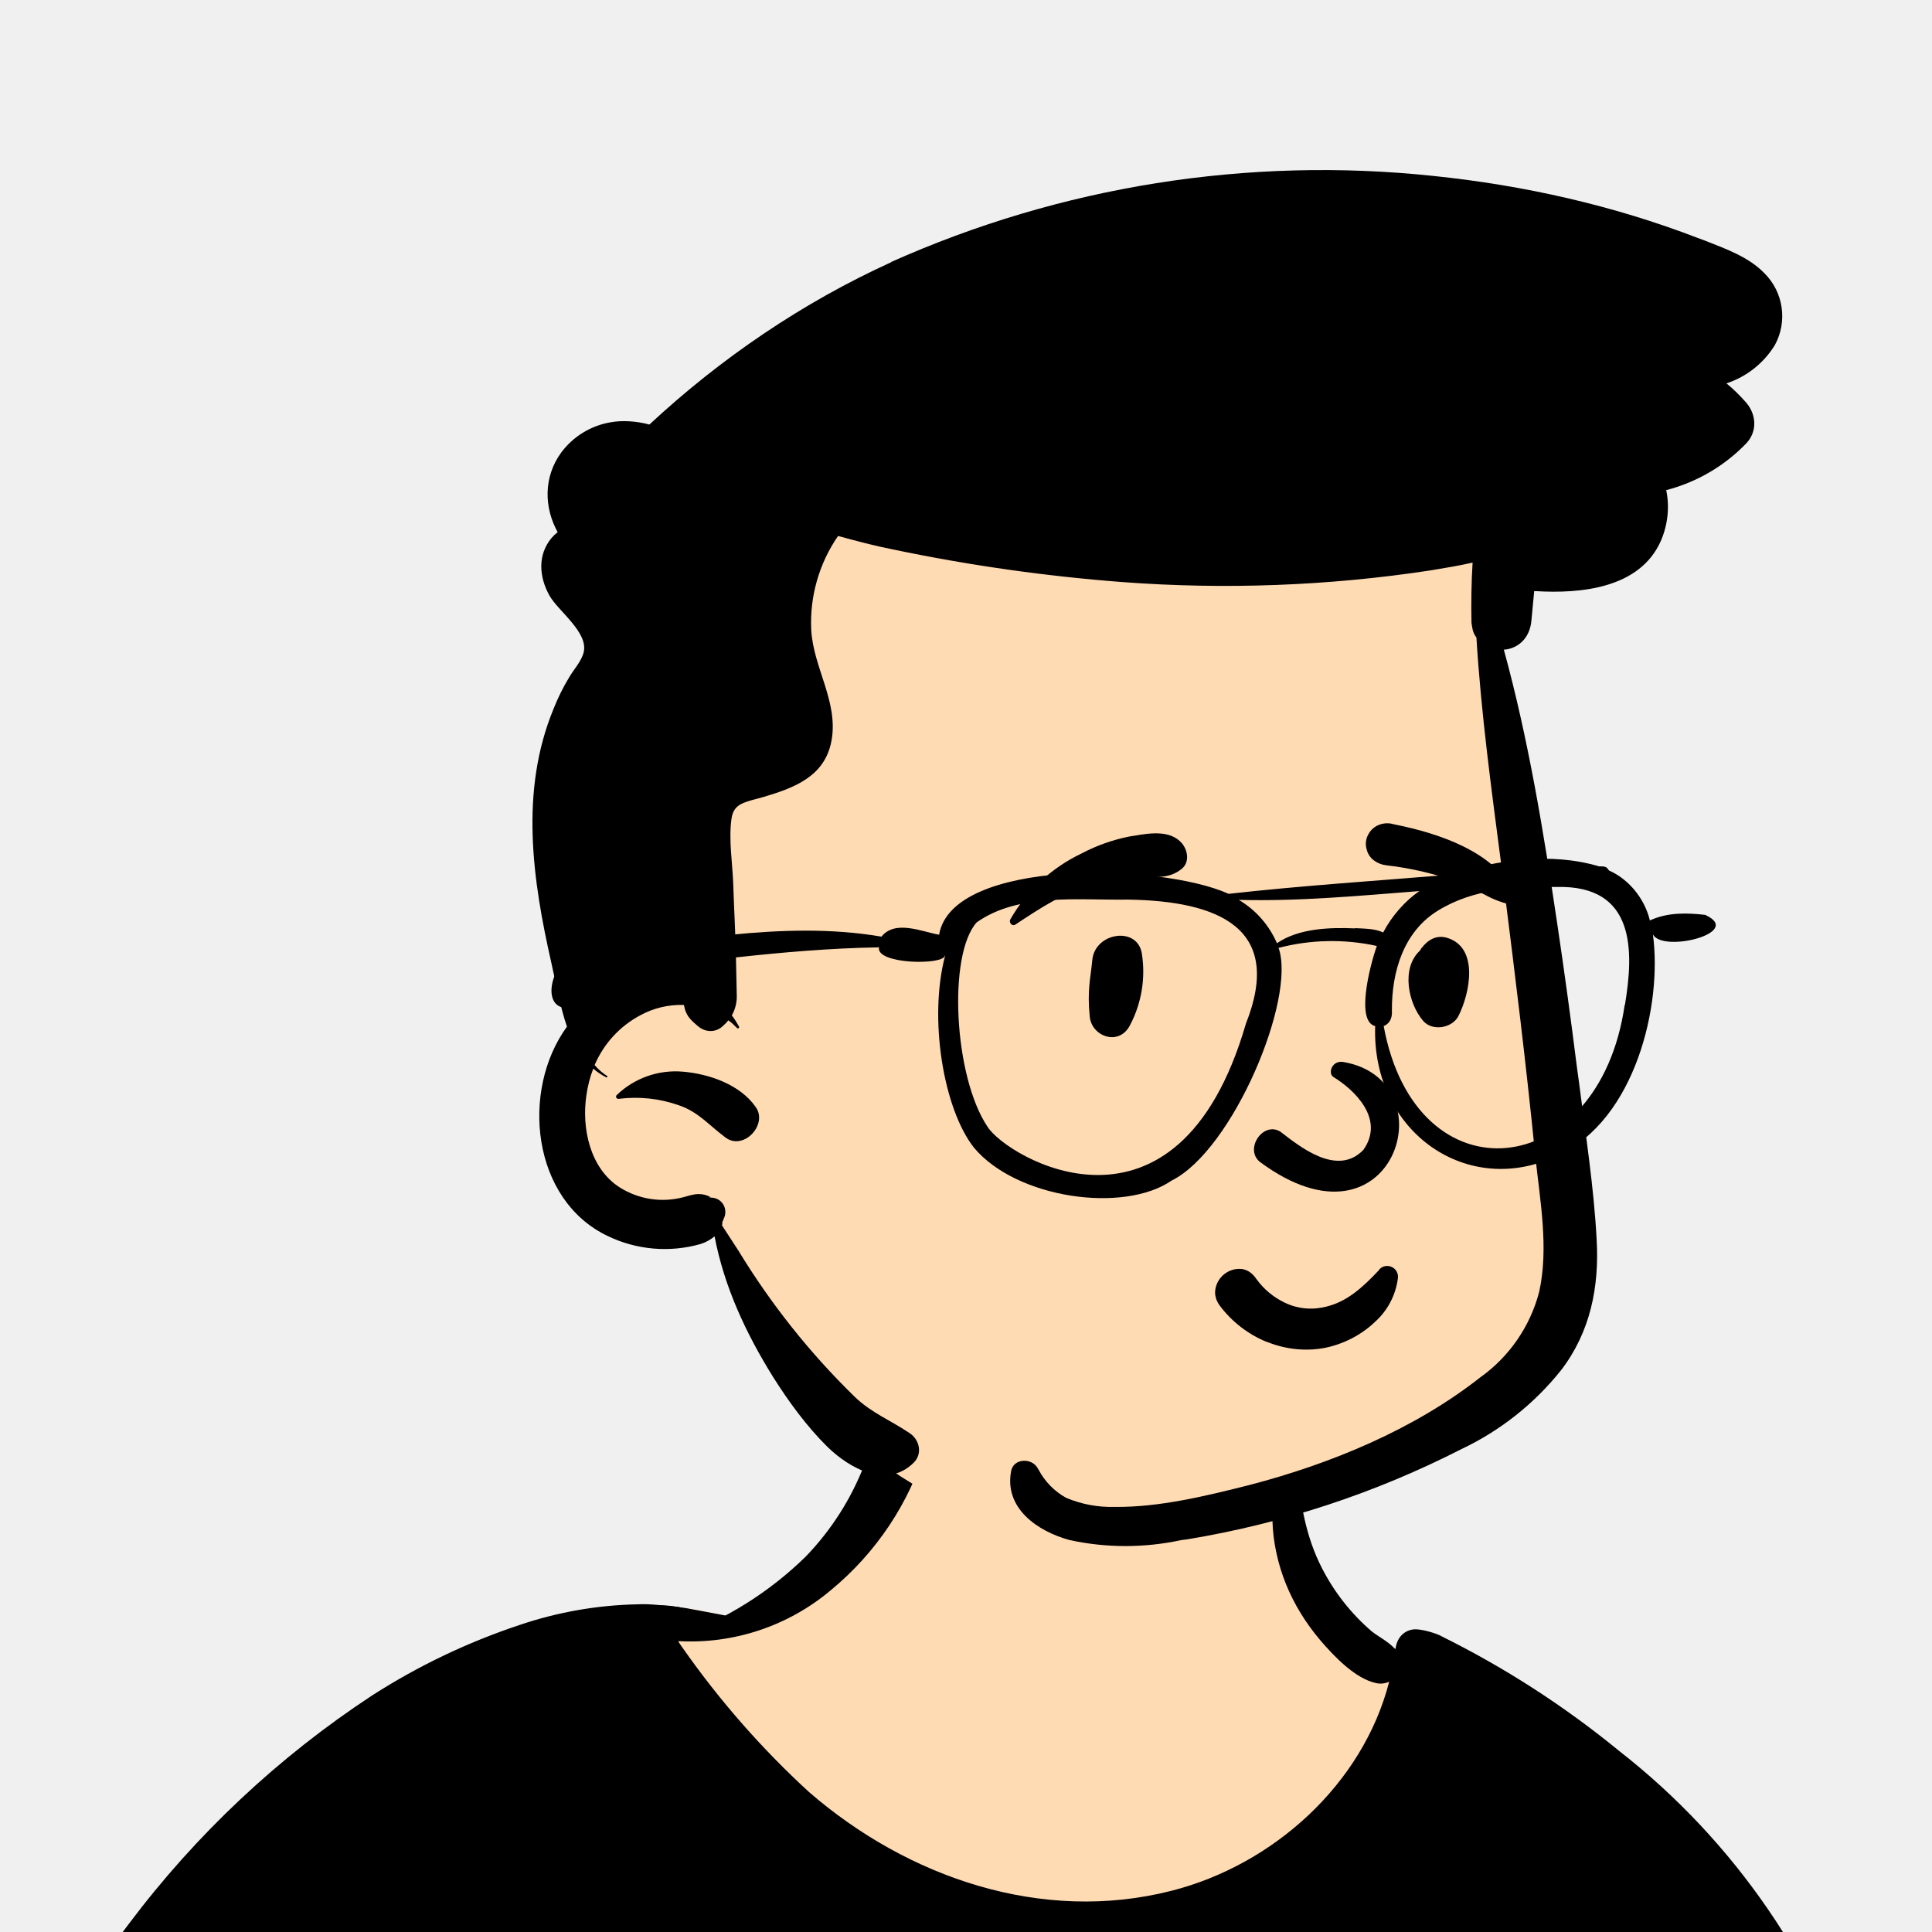
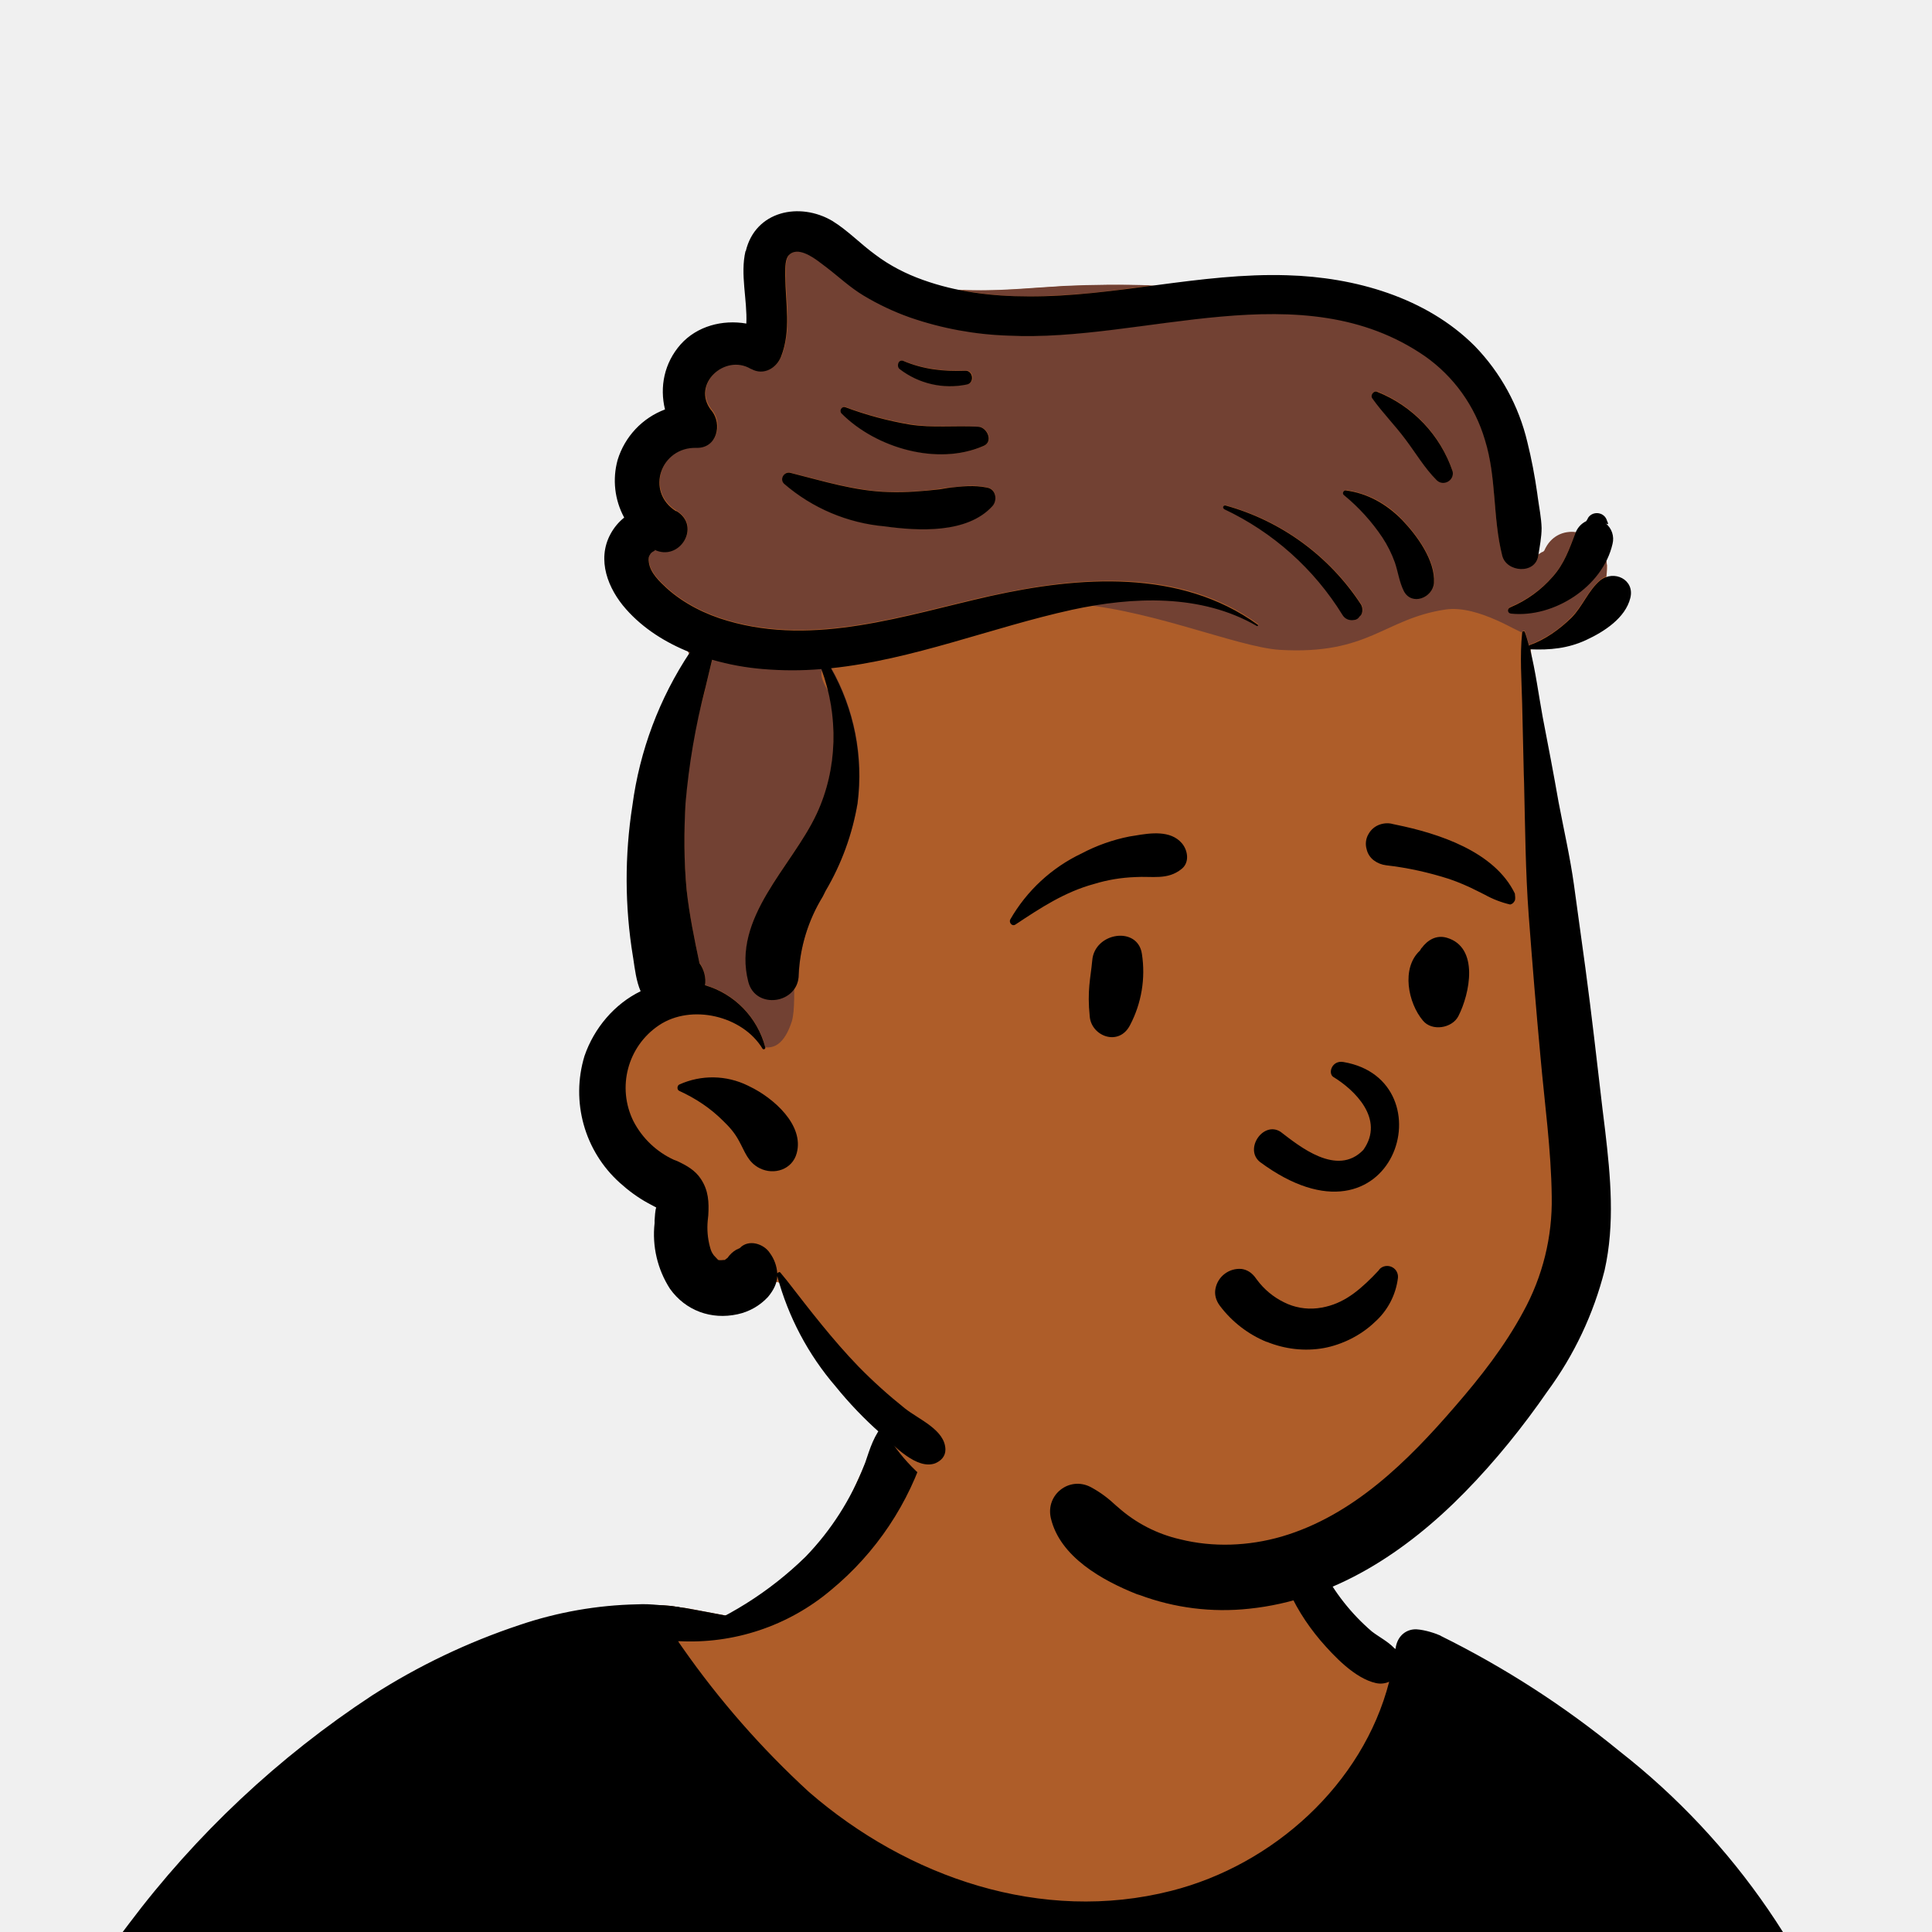
<svg xmlns="http://www.w3.org/2000/svg" viewBox="0 0 704 704" fill="none" shape-rendering="auto">
  <mask id="peep-03-mask">
    <rect width="704" height="704" rx="0" ry="0" x="0" y="0" fill="#fff" />
  </mask>
  <g mask="url(#peep-03-mask)">
    <g fill-rule="evenodd" clip-rule="evenodd">
-       <path d="M705.3 1074a2351.1 2351.1 0 0 1-15.6-101c-1-7.7-2.5-16.4 2.7-22 7.3-8 14-14.8 14.8-26.2.8-10.7-2.8-22.4-5-32.8a809.4 809.4 0 0 0-17.3-64.7c-6.6-21.7-13.9-43.2-21.3-64.6-6.9-20-13.5-40.3-22.5-59.5-17-36.5-46-63.5-81.6-81.6-9-4.5-27-20.5-36.3-24-8.5-3.4-8.5 6.3-16.9 2.6-6.7-2.9-13-6.7-16.7-13.2-4-7-14.3-16.9-15.9-25-3.3-17.4.3-32.2-12-45.3a90 90 0 0 0-41.1-23.8c-33.7-9.3-78.5-2.8-98.8 28.5-9.7 14.9-13 33-26.2 45.1-11.4 10.7-8.8 18-23.6 23.4-.9.3-23.6-4.5-24.4-4.2-16.2-3.5-31.7 6.2-46.5 11.8a325.4 325.4 0 0 0-63 32.3 399.2 399.2 0 0 0-102.3 98.5 482.5 482.5 0 0 0-76.4 161c-1.7 6.4-3.5 13-1.5 19.4 1.7 5.3 5.4 9.2 9.8 12.4 6 4.3 18 7 17.7 15.7-.1 6.6-2.4 13.5-3.5 20-1.3 7.7-2.3 15.5-3.4 23.2-4.8 35.4-8.6 71-10.3 106.6a920 920 0 0 0-.5 106c.1 2.3.8 4.5 2 6.2-1 .4-1.2 2.4.1 2.7l2.7.5a12 12 0 0 0 7 2.4l5.5.2c19.3 4 38.6 7.9 58.1 10.8 23.8 3.5 47.6 6.3 71.5 8.7 49.2 4.8 98 3.2 147.1.6a1877 1877 0 0 1 147.4-2c49.2 1.4 98.4 3.5 147.6 4.4 55 1 110-.5 164.8-5 7.5-.5 12.2-6.5 10.7-14-8.9-44.7-19-89.1-27-134Z" fill="#ffdbb4" />
+       <path d="M705.3 1074a2351.1 2351.1 0 0 1-15.6-101c-1-7.7-2.5-16.4 2.7-22 7.3-8 14-14.8 14.8-26.2.8-10.7-2.8-22.4-5-32.8a809.4 809.4 0 0 0-17.3-64.7c-6.6-21.7-13.9-43.2-21.3-64.6-6.9-20-13.5-40.3-22.5-59.5-17-36.5-46-63.5-81.6-81.6-9-4.5-27-20.5-36.3-24-8.5-3.4-8.5 6.3-16.9 2.6-6.7-2.9-13-6.7-16.7-13.2-4-7-14.3-16.9-15.9-25-3.3-17.4.3-32.2-12-45.3a90 90 0 0 0-41.1-23.8c-33.7-9.3-78.5-2.8-98.8 28.5-9.7 14.9-13 33-26.2 45.1-11.4 10.7-8.8 18-23.6 23.4-.9.3-23.6-4.5-24.4-4.2-16.2-3.5-31.7 6.2-46.5 11.8a325.4 325.4 0 0 0-63 32.3 399.2 399.2 0 0 0-102.3 98.5 482.5 482.5 0 0 0-76.4 161c-1.7 6.4-3.5 13-1.5 19.4 1.7 5.3 5.4 9.2 9.8 12.4 6 4.3 18 7 17.7 15.7-.1 6.6-2.4 13.5-3.5 20-1.3 7.7-2.3 15.5-3.4 23.2-4.8 35.4-8.6 71-10.3 106.6a920 920 0 0 0-.5 106c.1 2.3.8 4.5 2 6.2-1 .4-1.2 2.4.1 2.7l2.7.5a12 12 0 0 0 7 2.4l5.5.2c19.3 4 38.6 7.9 58.1 10.8 23.8 3.5 47.6 6.3 71.5 8.7 49.2 4.8 98 3.2 147.1.6a1877 1877 0 0 1 147.4-2c49.2 1.4 98.4 3.5 147.6 4.4 55 1 110-.5 164.8-5 7.5-.5 12.2-6.5 10.7-14-8.9-44.7-19-89.1-27-134Z" fill="#ae5d29" />
      <path d="m201 597.5 1.2-.4c14.5-5.7 29.6-14.8 45.4-11.4.5-.2 10.8 1.9 17.9 3.2l-6.7 7L247 598c40.7 67.1 88.8 100.7 144.3 100.7 55.5 0 97.7-33.6 126.4-100.7l4-1c.4 0 1 .2 1.5.4 9.3 3.6 27.4 19.6 36.3 24.1 35.6 18 64.5 45 81.6 81.6 8.7 18.6 15.2 38 21.8 57.5l.7 2c7.4 21.4 14.7 43 21.3 64.6 6.3 20.4 12 41 16.6 61.8l.7 2.9c2.2 10.4 5.8 22 5 32.8a29 29 0 0 1-3 10.7l-80.4 29 38.4 261.3c-35.1 1.5-70.3 2-105.5 1.3-49.2-.9-98.4-3-147.6-4.3-47.7-1.2-95.3-.7-143 1.7l-12 .6a946.3 946.3 0 0 1-139.5-1l-3.1-.3v-38.3l16.3-212.9-83-15.6-81.3-39.5a21.7 21.7 0 0 1-5.6-8.8c-1.9-6-.5-12 1-18l.5-1.3a492.8 492.8 0 0 1 76.4-161A399.3 399.3 0 0 1 138 629.7c19.8-13 40.9-23.9 63-32.3Z" fill="currentColor" />
      <path d="M232.2 584.6c5.1-.3 10.3.6 15.4 1 .4.1.6.8 0 .9-9 1.9-18 4.5-26.9 7.1l-3.8 1.2c-10 3-19.8 6-29.6 10-19.4 7.9-37.8 18.5-54.8 30.8C67.2 682.8 20 754.3-9.9 828.3a526 526 0 0 0-24.3 77c-.4 1.6-2 5.4-1 7 .7 1.3 3.6 2.1 5 2.9l4.5 2.3 25.2 12.9 2.3 1.1c38 18.6 78.4 34.4 121 35.5l.4-3.7a342 342 0 0 1 9.9-60c.3-1 1.6-.6 1.7.3 3 23.1 2 46.4 1 69.7-1.8 41-4.3 82.2-6.5 123.3-1.2 20.6-2.6 41-3.9 61.7-1.3 20.5-1.7 41.6-4.7 62-.6 4.6-6 7-10 6.6-4.4-.5-7.9-4.5-8-9 0-11.9 1.5-24 2.4-35.8l2.5-33.8c3.1-41.1 6.8-82.2 10.2-123.3a4771 4771 0 0 1 3.8-43.7C76.4 979.8 34.2 963-6.1 943.5c-.6 13.2-2 26.5-3.4 39.6-3.8 36.8-7.1 73.6-9.6 110.5a2254.2 2254.2 0 0 0-4.2 92.7l-.2 7c0 4.4-.5 8.5-4.3 11.7-3.7 3.3-8.9 3.5-12.6 0-5-4.6-4.2-10.9-4-17.1a1675.6 1675.6 0 0 1 1.8-47.2 1321 1321 0 0 1 10.5-109.5l2-14c3.5-26 7.5-52.7 15.5-77.9-3.1-1.5-6.2-3-9.3-4.7-5.5-2.7-11.2-5.4-16.6-8.4-4.2-2.5-7.9-5.8-9-10.8-1.4-5.5.6-11.5 2-16.9v-.4a502 502 0 0 1 26.6-80 523.2 523.2 0 0 1 67.8-117 353.8 353.8 0 0 1 88.7-83.3 239 239 0 0 1 53.8-25.7 142.6 142.6 0 0 1 42.8-7.5Zm90.1-66c6-6.5 18.1.2 15.2 8.8a108.2 108.2 0 0 1-34.7 52A79.4 79.4 0 0 1 247 598l1.7 2.4a321.1 321.1 0 0 0 46.1 52.6c36 31.2 84.8 48 132 36 37.1-9.4 69.8-38.8 79.4-76.2-1.3.6-3 .9-4.8.5-7.7-1.7-15.3-9.8-20.3-15.6-5.3-6.3-9.5-13-12.6-20.7-5.6-14-7.4-32.1.3-45.7 1-1.7 3-.7 3.3 1l.3 2.5c1.5 12.7 3.3 25 9.3 36.6a76 76 0 0 0 18.2 23.1c2.6 2 5.8 3.6 8.1 6l.5.4c.6-5 4.1-7.3 7.6-7.2 3.3.2 7.3 1.6 8.8 2.3l.1.1a341 341 0 0 1 65.1 42 259 259 0 0 1 88.4 129c7.5 25.3 11.8 51.4 16.3 77.4l2.8 16c4.2 23.9 8.9 48.4 18.4 70.7 2.5 5.7.6 11.1-5.5 13.4A1493 1493 0 0 1 688 953c3.7 16 6 32.5 8.7 48.5 6 34.1 13.2 68 19.4 102 3.2 17.5 6.1 35 9.3 52.3l4.7 25.2 2.4 13.6.1.7c.5 2.4 1 4.9.4 7.3-.8 2.7-2.9 4.6-4.8 6.6-1.6 1.6-3.8 1.6-5.7.7l-.7-.3c-3.4-1.6-6-3.2-7.3-7-.7-2.5-1-5.2-1.5-7.7a3535.6 3535.6 0 0 1-7.8-43.6l-1.6-9.1c-5.2-31.4-10.2-62.9-12.8-94.5-1-14-2.3-28.1-3.5-42.2l-.9-10.5c-1.1-13.3-2.5-27-2.7-40.5l-4.5 1.6L657 964c-5.5 2-12.5 6-18.4 5.2-2.9-.3-5-1.2-6.8-2.9 2 28.8 4.8 57.4 8.5 86a1965.7 1965.7 0 0 0 22 135c.6 3.2 1.4 6.4 1.9 9.6.5 3.7-.5 5.9-2.5 9-1.7 2.4-5 3.7-7.8 2-3.6-2.3-5.5-4.3-6.5-8.4-1-3.7-1.6-7.6-2.3-11.4a1654.2 1654.2 0 0 1-11.4-65.2c-7.8-52-12.7-104.4-15.2-156.8a1388 1388 0 0 1-1.4-77.8c0-13.3.5-26.6 1.4-39.9 1-13.4 3-26.5 4.8-39.8 0-.5.7-.5.7 0 .8 14.9 2.1 29.8 2.8 44.7.6 14.3.9 28.5 1.4 42.8.6 18.7 1.5 37.5 2.7 56.2a9.6 9.6 0 0 1 8.5-3.1c4.7-1 9.7-3.4 14.1-5l16.8-5.5 26.4-8.7a679 679 0 0 1-18-80.8l-2-12.3c-4-24.2-8.5-48.5-15.8-72a229.8 229.8 0 0 0-34.8-68.2 370.2 370.2 0 0 0-52.7-55.3C557 627 539.7 614 523 600c.1.9.2 2 0 3-3.5 25.9-17 50-35.8 67.9-37.7 36-93.6 43.4-142 26.5-46.7-16.3-88-55-102.6-102.8-.3-.8.8-1 1.3-.5l2.4 3.3c0-.4.2-.9.7-1a129 129 0 0 0 46.6-29.2 100.2 100.2 0 0 0 21.3-33.3l.4-1c1.7-5 3.2-10.2 7-14.2Z" fill="#000" />
    </g>
    <g transform="matrix(.99789 0 0 1 156 62)">
      <g fill-rule="evenodd" clip-rule="evenodd">
-         <path d="M385.4 173.2c-3.8-23.3 8.8-28.2 0-50.4-19.6-41.1-73-39.4-112-42.5-43.8-1.7-88 4-128.2 21.6-9.7 4.2-19 9-27.8 14.7-7.6 4.8-6.6 14-1.8 19C80.8 185 100.7 251.2 73 303.2c-5.1 9.3-12 17.6-16.4 27.3-6.8 14.7-7.2 35.7 8.2 45.5 21.7 11.6 33.8-11.4 44.4 22 53.2 116.5 160.2 123 261.8 62.3a87.9 87.9 0 0 0 24.4-18c15-17 13.3-40.9 13.6-62 .2-12.4.2-24.9.1-37.3-.5-50.2-17.1-120-23.6-169.8Z" fill="#ffdbb4" />
-         <path d="M169 33.5A386.6 386.6 0 0 1 367 2.1c33 3.4 65.6 10.7 96.6 22.6l2.7 1c7.6 3 15.9 5.9 21.7 11.9a22 22 0 0 1 3.8 26.1 32.7 32.7 0 0 1-17.7 14c2.6 2.1 5 4.5 7.2 7 3.8 4.4 4.1 10.6 0 14.9a62.3 62.3 0 0 1-29.2 17c1.3 6 .6 12.7-2 18.6-7.7 17.2-29.2 19.2-45.7 18.2h-.5l-1 10.5c-.4 5.6-3.8 10-9.5 10.8h-.6c9 32.7 14.5 66.3 19.5 99.8 2.6 17.4 5 34.9 7.2 52.4l.8 5.8c2.4 19 5.4 38 6.4 57 1 17.2-2.3 33.7-13 47.6a102.8 102.8 0 0 1-36.5 28.8 342.8 342.8 0 0 1-99.9 32.8l-2.3.3a96.6 96.6 0 0 1-40.7 0c-11.8-3.2-24-11.6-21.4-25.2.9-4.6 7.3-4.8 9.5-1.3l.5.8a25 25 0 0 0 10.1 10.3 42.6 42.6 0 0 0 17.6 3.3c16.4.2 33.5-4 49.4-8 29.6-7.7 60-20.2 84.2-39.2a55.4 55.4 0 0 0 21.5-31.1c3.6-16 .3-33.5-1.4-49.5-3.3-33.2-7.4-66.3-11.6-99.4l-.8-6.6c-3.6-27.6-7.4-55.3-9.1-83-.8-1-1.3-2.2-1.5-3.5l-.3-1.8a269.4 269.4 0 0 1 .4-22c-5.1 1.2-10.4 2-15.7 2.9-37 5.6-74.8 7-112.2 4.2a650.9 650.9 0 0 1-83.8-11.9c-6.7-1.3-13.4-3.1-20-4.9a55.5 55.5 0 0 0-9.8 34.3c.8 13.8 10 26.2 7.4 40.3-2.4 13.1-13.7 17.2-24.8 20.5l-4.8 1.3c-3.6 1.1-6.2 2.1-6.9 6.5-1.1 7.5.3 16 .6 23.5.3 9 .8 17.9 1 26.8l.3 13.9a14 14 0 0 1-1.8 7.6c1 1.3 1.8 2.6 2.6 4 .3.5-.3 1-.7.6-1-1-2-2-3.2-2.8-.5.7-1.2 1.4-2 2.1-2.4 2.3-6.2 2.5-9.1 0l-.8-.7c-2.1-1.8-3.6-3.4-4.2-6.6l-.1-.4a31 31 0 0 0-16 3.8 37 37 0 0 0-16.6 18.1 21 21 0 0 0 4.6 4c.2.2 0 .6-.3.5-1.8-.9-3.4-2-4.8-3.2a44 44 0 0 0-2.5 9.7c-1.8 12 1.3 26.7 12.2 33.6a29.5 29.5 0 0 0 23.4 3.5c1.8-.5 3.6-1.1 5.4-1.1 1.6 0 3.1.4 4.5 1.2h-.4c-1 .1-.7.1.6.1 4 .2 6.2 4.3 4.4 7.8l-.2.6-.2.2-.1 1v.2l-.1.2v.1l6 9.2a270.8 270.8 0 0 0 42.5 53.3c6 5.8 13.2 8.6 20 13.2 3.7 2.4 4.8 7.6 1.5 10.8-9.8 9.7-23.5 2-31.5-5.8-7.6-7.5-14.1-16.4-19.8-25.4-10-16-17.9-33-21.4-51.3a14.6 14.6 0 0 1-5.1 2.8 47.9 47.9 0 0 1-33.9-2.9c-27.8-13.2-31.9-53-14.9-76.3-2.3-6.7-3.6-13.9-5-20l-.6-2.8c-7-30.7-11.7-63 .7-93 1.6-4 3.4-7.7 5.6-11.3 1.7-3 4.6-6 5.4-9.3 1.8-7.3-9.3-15-12.5-20.7-3.8-6.8-4.4-14.8.8-21a16 16 0 0 1 2.2-2.1c-5-9-5.2-20.1 1.3-29a28.4 28.4 0 0 1 17.9-11c4.3-.8 9.5-.5 14.3.8 26.1-24.2 56-44.5 88.4-59.2ZM68.9 337a31 31 0 0 1 24.1-8.5c9.6.8 21 4.7 26.7 13 4.4 6.4-4.6 15.9-11.1 11-6-4.4-9.9-9.4-17.2-11.8a47.7 47.7 0 0 0-21.7-2.3c-.8.2-1.5-.8-.8-1.4Z" fill="#000" />
+         <path d="M430.4 143.8c-.3-12-17.7-16.9-22.7-5l-1 .9c1.6-1.4-1.7.8-2.3 1.1l-1.4.7c-3.2-30.3-14.2-63-42.5-78.2-39.6-19.1-85.3-22.9-128.6-21-22 1.3-47.4 4.8-67-6.3-6-3.4-10.9-9-17.8-11-21.7-6-31.5 16.4-28.5 34.7-9.3 0-18.5 5.2-22.5 13.6-2.3 5-2.3 10.4-4.3 15.4-6.2 12.7-15 21.9-10 37.3-9 10-3.9 25.2 3.3 34.9 3.5 5 7.7 9.8 10.2 15.4 2.5 5.3-1.2 11.7-3.3 16.8-15.6 36.8-14.7 77.4-6.3 115.9-16.8 7.2-21.8 30-10.9 44.3 3.8 5 8.4 7 13.6 10 6.6 3.7 1.2 18.2 3.3 25.3 2.9 17 18.5 27.6 33.9 16.5 9.8-1.5 17.7 27 24.8 34.2 4.4 5.7 9.2 11 14.5 15.7 15.8 40.5 96.5 61 136.4 58.7 41.7-4.4 70-39.9 93.4-71.4 12-16.7 19.9-35.5 22.7-56 3-20.6 1.7-41.2-.3-61.8-4-43.8-10.5-107-14.6-151.2 15-1.2 28.4-14 28-29.5Z" fill="#ae5d29" />
+         <path d="M132 30.8c2.8-2.9 7.6 0 10.7 2.4l.7.5 2 1.5c4.6 3.5 8.8 7.3 13.7 10.3 5.3 3.3 11.1 6 17 8a122 122 0 0 0 35.8 6.7c49.6 2.4 107.2-23.6 152.2 7.5A56.9 56.9 0 0 1 385.9 98c4.3 14 2.8 28.3 6.3 42.3 1.5 6 12 6.9 13.2.2v-.5l1-.6.3-.2c.4-.2.6-.3.2 0h.1l.3-.3.3-.3c2.3-5.3 7-7.3 11.5-6.7l-.1.3-1.4 3.4-.4 1.1c-1.6 4-3.4 7.8-6.4 11.2a42 42 0 0 1-15.6 11.2c-1.2.5-1 2.2.4 2.3a37 37 0 0 0 34.7-19.1l.1 1.3c0 1.5 0 3-.2 4.4-.8.3-1.5.7-2.2 1.3-4.3 3.6-6.5 9.5-10.5 13.5a42.2 42.2 0 0 1-15.5 10.2l-1.4-4.8c-.2-.6-1-.5-1.1.1-.1 1.1-15.8-10-28-8.2-22.6 3.4-27.9 16.6-60.5 14.7-16-1-49.6-15.9-79-17-26.7-1-74.4 14.2-87 23-6.5 4.5 12 19.6 8.6 26.5-9.5 19.4-5.7 45.1-15.6 60.5l-.4.6c-6.3 9.3-2.4 34.2-4.8 41.8-4.5 13.9-12 7.8-10.8 9.7.4.6 1.3.2 1.1-.5a32 32 0 0 0-22-22.5c.5-2.7-.4-6-2-8.1l-.7-3.1-.6-3c-1.4-6.8-2.7-13.6-3.4-20.6A196.2 196.2 0 0 1 101 190l.3-1.5 2.5-10.3c6.2 1.7 12.5 2.8 18.6 3.4 7.2.6 14.3.6 21.3 0 6.2 17 6 36.2-1.7 52.7-9 19.3-31 37.8-25 61.2 2.6 10.2 18 8.2 18.4-2.2v-.3a58 58 0 0 1 8.1-27.3l.7-1.2 1-2a93.3 93.3 0 0 0 11.7-32c2.2-17-1.3-34.4-9.7-49.2 29.9-3.1 58.8-15 88-21.3l1.3-.3 1.3-.3c21.6-4.3 45.4-4.8 64.9 6.5.4.2.7-.3.3-.6-28.3-20.4-65-17.5-97.6-10.3l-1.9.4-1.8.4c-30 7-61.6 17.2-92.3 8.2-8-2.3-15.8-6.2-22-11.7l-.5-.5c-2.7-2.4-5.7-5.5-6.2-9-.2-1.4-.1-2.2.6-3.3.8-1 2.2-1 1.4-1.4 9.2 4.5 17-8.3 8.4-13.8l-.6-.4c-11-7-5.5-23 7.2-22.9h.6c7.2 0 9.4-8.4 5.6-13.4l-.4-.5c-7.2-9.2 4.9-20.3 14.2-15.1l.6.3c4.4 2.4 9-.3 10.8-4.6 3.6-9.4 1.7-19 1.5-28.6V36c0-2 .3-4.2 1.4-5.3Zm270.3 143.7H402.6l.2 1.9-.2-1-.3-1Zm-307.2 1.2-.2-.4.7.3-.3.4-.2-.3Zm196.2-53.6c-.8-.2-1.3 1-.6 1.3A101.6 101.6 0 0 1 334 162c1 1.6 2.6 2 4.4 1.8.8-.1 1.3-.6 1.8-1.1l.1-.2.4-.5c.8-1 .7-2.8 0-3.9a86.6 86.6 0 0 0-49.4-36Zm43.8-5.5c-.8 0-1.3 1.2-.7 1.7a71 71 0 0 1 14.2 15.4c1.9 2.8 3.4 5.9 4.5 9 1.2 3.6 1.6 7.2 3.3 10.5 2.9 5.6 10.6 2.5 11-3 .5-8.1-6.3-17.3-11.7-22.9a34.8 34.8 0 0 0-20-10.7h-.6Zm-202.8-6.4c-2.2-.6-4 2.3-2.3 4a64.5 64.5 0 0 0 36 15.4l.7.1c12.2 1.7 30 2.7 39.3-7.3 2-2.1 1.4-6.2-1.8-6.8-4.3-1-8.7-.6-13 0h-1.3l-3.1.5a116 116 0 0 1-18.5 1.1c-12.3-.4-24-4-36-7Zm214.3-29.5c-1.3-.5-2.7 1.2-1.8 2.4 3.7 5.1 8.2 9.7 12 14.8 3.8 5 7 10.4 11.5 15 2.5 2.4 6.6 0 5.8-3.3a47.7 47.7 0 0 0-27.5-29Zm-194.1 5.6c-1.4-.5-2.3 1.4-1.4 2.3 12.6 12.6 35.1 19.1 51.8 11.9 3.7-1.7 1.4-6.9-2-7-8.3-.6-16.6.4-25-1a129 129 0 0 1-23.4-6.2Zm21-16.8c-1.7-.8-2.5 1.9-1.2 2.9A30.2 30.2 0 0 0 197 78c2.8-.6 2.2-5.2-.7-5-7.9.3-15.3-.5-22.6-3.5ZM232 42.2c10.7-.5 21.6-.6 32.5-.2l-4.8.6-3.2.4a282 282 0 0 1-37.3 3 130 130 0 0 1-25.2-2.4c12.7.7 25.8-.7 38-1.4Z" fill="#724133" />
+         <path d="M428 149.5c5-4 12.7-.3 11 6.4-1.8 7.3-9.6 12.3-16.1 15.3-6.7 3.1-13.2 3.7-20.5 3.4 2 8 3.1 16.5 4.6 24.7 2 10.3 4 20.7 5.8 31 1.9 10 4.2 20 5.6 30l4.2 30.5c2.3 17 4.2 34 6.2 51l1 8.1c2 17 3.6 34.1-.2 51a126.7 126.7 0 0 1-20.8 44c-9 13-19.1 25.5-30.2 36.8-21.4 21.8-47.8 39.3-78.8 42.5a87.7 87.7 0 0 1-40-5l-1-.3c-12.6-5-28.1-13.6-31.4-27.7-2-8.6 6.8-15.4 14.6-11.3 3.7 2 6.4 4.1 9.3 6.8l.6.5a51.2 51.2 0 0 0 22.7 11.7c12 3 25 2.5 37.1-1 26-7.6 46-27.4 63.2-47.3 9.4-10.8 18.2-22 25-34.6a83.6 83.6 0 0 0 10.4-42c-.2-17-2.6-34-4.1-50.8-1.6-17.2-3-34.4-4.3-51.6-1.2-16-1.3-32.3-1.7-48.5l-.1-3-.6-25.8c-.2-8.5-.9-17.2 0-25.7 0-.7.9-.8 1-.2.6 1.6 1 3.2 1.5 4.9l.2-.2c5.7-2 11-5.8 15.3-10 4-4 6.2-10 10.5-13.6Zm-312-120c3.5-14.7 19.7-18 31.6-11 5.7 3.5 10.3 8.4 15.7 12.3 5.3 4 11.2 7 17.4 9.2 12.3 4.4 25.3 6 38.4 6 31.7.2 62.8-8.7 94.6-7.7 24.6.7 50.7 8 68.5 25.8a75 75 0 0 1 19.2 35c1.5 6 2.7 12.3 3.6 18.6l.2 1.5c.5 3.7 1.3 7.5 1.4 11.2 0 3.3-.7 6.8-1.2 10-1 7-11.7 6.2-13.2 0-3.5-13.9-2-28.3-6.3-42.1A56.9 56.9 0 0 0 364 67.8c-45-31-102.6-5-152.2-7.5a122 122 0 0 1-35.8-6.6 93.2 93.2 0 0 1-17-8c-5-3-9.1-6.9-13.7-10.4l-2-1.5c-3-2.3-8.4-6-11.5-2.9-1.4 1.3-1.4 4.4-1.4 6.7v1c.1 10 2.2 19.8-1.5 29.3-1.7 4.3-6.4 7-10.8 4.6l-.3-.1c-9.4-5.6-21.7 5.6-14.5 15l.2.2c4 5 2 13.7-5.4 13.6H98c-13-.4-18.8 15.8-7.6 23l.4.1c9 5.5 1 18.5-8.2 14 .8.4-.6.4-1.4 1.5-.7 1-.8 1.8-.6 3.1.5 3.9 4 7.1 6.7 9.6 6.2 5.5 14 9.4 22 11.7 32 9.4 64.8-2 96-9 32.5-7.2 69.3-10 97.6 10.4.4.2 0 .7-.3.5-20.4-11.8-45.3-10.7-67.5-5.9-29.2 6.4-58.1 18.2-88 21.3a79.4 79.4 0 0 1 9.7 49.2 93.3 93.3 0 0 1-11.7 32l-1 2a59.9 59.9 0 0 0-8.8 28.5c0 10.6-15.8 12.9-18.4 2.5-6-23.4 16-41.9 25-61.2 7.7-16.5 8-35.8 1.7-52.7-7 .6-14.1.6-21.3 0-6.1-.5-12.4-1.6-18.6-3.4l-2.5 10.4a251.2 251.2 0 0 0-7.2 41.9c-.6 10.5-.6 21 .4 31.6 1 9 2.8 17.8 4.7 26.7 1.6 2.1 2.5 5.4 2 8a32 32 0 0 1 22 22.6c.2.7-.7 1-1 .5-7.3-12-26-16.4-37.8-8.5a27.4 27.4 0 0 0-9.3 35 31.4 31.4 0 0 0 14.7 14l1.3.5c3.4 1.6 6.5 3.3 8.6 6.5 2.8 4.2 3 8.5 2.7 13.3l-.2 1.9a27 27 0 0 0 .8 9.5l.2.7c.2.7.5 1.4 1 2.1 0 .2 1.4 1.5 1.8 2l.5.1h.6c.6 0 1.5-.2 1.2 0l.8-.6.3-.2c.9-1.3 2-2.3 3.2-3l1.3-.6c3.2-3.4 8.8-1.6 11 1.8a14 14 0 0 1 2.7 7.4c.3-.4.9-.7 1.2-.2l2.3 2.8c8.4 10.8 16.7 21.6 26.2 31.4 5.3 5.4 11 10.5 16.9 15.2 5 4 14.7 7.8 14.8 15 0 2.5-1.6 4.1-3.7 5-6.7 2.5-15-6.3-19.7-10.7l-.4-.3a142 142 0 0 1-16.3-17 102.2 102.2 0 0 1-21.3-40.2c-.1 2.6-1.3 5.1-3.4 7.6a21.2 21.2 0 0 1-11.1 6.3c-9.6 2.1-19-1.3-24.7-9.3a36.6 36.6 0 0 1-5.6-23.9v-1c.1-1.3.2-3.7.6-4.7l-3-1.6c-3.7-2-7.2-4.6-10.3-7.4a44.6 44.6 0 0 1-12.9-46.2c3.5-10.2 11-19 20.5-23.6-1.6-3.7-2.1-8-2.7-12l-.1-.6a173.5 173.5 0 0 1-.2-55.1 132 132 0 0 1 21-55.8c-8.8-3.5-17-8.6-23.3-15.7-6.6-7.4-10.8-18-5.7-27.4 1.3-2.4 3-4.4 5-6a28.2 28.2 0 0 1-2.4-21 28.6 28.6 0 0 1 17.3-18.4c-2-8.2-.3-16.9 5.7-23.7 6-6.7 15.3-9.1 24-7.6.4-8.7-2.3-17.9-.3-26.4ZM91.7 333.2a29.4 29.4 0 0 1 25.1.4l.6.3c8.6 4.1 20 14 17.2 24.3-1.6 6-8.3 8.1-13.5 5.5-4.4-2.2-5.4-6.1-7.6-10-1.5-2.8-3.4-5-5.7-7.2-4.7-4.7-10-8.2-16.1-11-.9-.4-.8-1.9 0-2.3Zm199-209.7c-.8-.4-.3-1.5.5-1.3a86.6 86.6 0 0 1 49.4 36c.7 1.1.8 2.9 0 4l-.4.4c-.5.7-1 1.2-2 1.3-1.7.3-3.3-.2-4.3-1.8a101.6 101.6 0 0 0-43.3-38.6Zm132.8 3.3c1.7-2.8 6.1-2.3 7 1l.1.2c.5 1 .3 1.3-.6.7a7.3 7.3 0 0 1 2.5 7.5c-3.6 15.7-21.5 27-37 25.4-1.4-.1-1.6-1.8-.3-2.3a42 42 0 0 0 15.5-11.2c4.2-4.7 6-10 8.2-15.7a7.8 7.8 0 0 1 4-4.5l.6-1ZM335 116.7c8 1 15 5 20.6 10.7 5.4 5.6 12.2 14.8 11.7 23-.4 5.4-8.1 8.5-11 3-1.7-3.4-2.1-7-3.3-10.5a42.9 42.9 0 0 0-4.5-9 71 71 0 0 0-14.1-15.5c-.7-.5-.2-1.7.6-1.7ZM130 114.3c-1.8-1.7 0-4.6 2.3-4 12 3 23.7 6.7 36 7 6.2.2 12.4-.3 18.5-1l3-.5c4.9-.6 9.7-1.1 14.4-.1 3.2.6 3.8 4.7 1.8 6.8-9.2 10-27 9-39.3 7.3a65 65 0 0 1-36.7-15.5Zm214.8-31.1c-.9-1.2.5-3 1.8-2.4a47.7 47.7 0 0 1 27.5 28.9c.8 3.3-3.3 5.7-5.8 3.3-4.5-4.5-7.7-10-11.5-15-3.8-5.1-8.3-9.6-12-14.8ZM151 88.7c-1-1 0-2.8 1.4-2.3a129 129 0 0 0 23.5 6.3c8.3 1.3 16.6.3 25 .8 3.3.2 5.6 5.5 1.9 7-16.7 7.3-39.2.8-51.8-11.8Zm21.2-16.2c-1.3-1-.5-3.7 1.3-3 7.3 3.1 14.7 3.9 22.6 3.6 2.9-.2 3.5 4.4.7 5a30.2 30.2 0 0 1-24.6-5.6Z" fill="#000" />
      </g>
    </g>
    <g transform="translate(315 248)">
      <path fill-rule="evenodd" clip-rule="evenodd" d="M146.6 241a40.7 40.7 0 0 1-17.1-13.2c-1.5-2-2-4.2-1.6-6.2a8.9 8.9 0 0 1 9.6-7.2c1.9.3 3.7 1.3 5.2 3.5l.3.4a27 27 0 0 0 10 8.3c3.6 1.8 7.8 2.6 12.1 2.1 8.3-1 14-5.4 20-11.4l2.2-2.3c.5-.8 1.1-1.2 1.9-1.5a4 4 0 0 1 4.6 1.6c.4.7.7 1.5.6 2.5a25.7 25.7 0 0 1-8.5 16.2c-5.1 4.9-12 8.2-18.4 9.4-7.1 1.3-14.4.4-21-2.3Zm24.2-96.6c7.6 4.6 19 15.3 11 26.6-9.6 10-23.4-1.4-30.2-6.6-6.3-4-13.3 6.3-7.5 11 49 36.3 69-29.8 30.5-36.4-4.2-.8-5.8 4-3.8 5.4ZM83 102c.8-10.3 16.6-12.7 18.1-2.4a42 42 0 0 1-4.3 25.9c-4 7.9-14 4.2-14.7-3-1-9.7.3-14 .9-20.5Zm120-4.5c2.2-3 5.4-4.9 9.2-3.8 11.9 3.5 8.4 20.4 4.2 28.6-2.3 4.4-9.6 5.6-12.9 1.6-5.4-6.4-8-19.1-1.1-25.5l.6-1ZM96.6 56.8l1.9-.3c5.8-1 13-2 17.1 2.7 2.2 2.5 3 7 0 9.4-5.1 4.2-10.8 2.6-17 3-5.1.2-10 1-14.9 2.5C73 77 64.2 82.8 55 88.9c-1.2.8-2.4-.7-1.9-1.8a59.3 59.3 0 0 1 26-24.1 64 64 0 0 1 17.5-6.2Zm95.6-4.6 1.4.3c15.7 3.2 36 9.8 43.4 25.1.3 2.2 0 2.7-.3 3-.2.3-.4.7-1.4 1A36 36 0 0 1 226 78l-2.8-1.4a77.7 77.7 0 0 0-10.1-4.3c-7.5-2.4-15.1-4.1-23-5a9.4 9.4 0 0 1-4.5-1.8 7 7 0 0 1-2.6-4 7 7 0 0 1 .8-5.8 7.4 7.4 0 0 1 3.6-3.1c1.5-.6 3.2-.8 4.9-.4Z" fill="#000" />
    </g>
    <g transform="translate(279 400)" />
    <g transform="translate(179 343)" />
-     <g transform="translate(203 303)">
-       <path fill-rule="evenodd" clip-rule="evenodd" d="M389 63.3c-9.4 64.5-76 71.6-87.8 7.6 1.9-.8 3.2-2.5 3-5.7-.1-14 4.2-28.7 16.8-36.4 13-8 28.2-8.8 43.3-8.6 28.7-.7 28.1 23.3 24.8 43Zm-98.2-28c-9-.4-20.5-.1-28.5 5.4a34 34 0 0 0-13.9-15.8c21.7.6 44-1.5 65.8-3.2-5.2 3.6-10 9-13.2 15.1-3-1.5-7.1-1.4-10.2-1.6ZM251 70c-25 86-87.4 48.6-94.2 37.5-12.2-18.2-14.5-62.6-3.9-74.4 15.3-10.8 37-8 55-8.3 33.3.5 56.9 10.4 43.1 45.2Zm167.6-39.6c-6.8-.8-14-1-20.4 2-2-8.3-8-15.2-14.9-18.2-.8-1-.7-1.6-3.6-1.5-17.4-5.2-37-2.5-53.8 3-26.6 2.2-54.4 4-81.2 7-25.1-11.3-100.8-13-105.5 14.9-6-1-16-5.6-21 .7-36.4-6.2-74.1 2.4-110.8 6.3-9.2 1.7-14 20-3.5 19.7 6-1.6-.1-11.4 7.8-12.1 35.3-3.9 69.9-9.4 105.6-10-1.2 6.2 23.6 6.6 24 3h.1c-6.1 23-.6 55.9 10.5 70 15.6 18.6 54.6 24 72 12 22.3-11 45.5-66.4 39-84.8a76.6 76.6 0 0 1 35.8-.7c-2.8 8-7.6 27.5-.6 29.2-1.3 38.8 34 63 66.6 47.1C393 105 402.8 63 399.3 37.5c3.6 6.8 33-.6 19.3-7Z" fill="#000" />
-     </g>
+     <g transform="translate(203 303)" />
  </g>
</svg>
